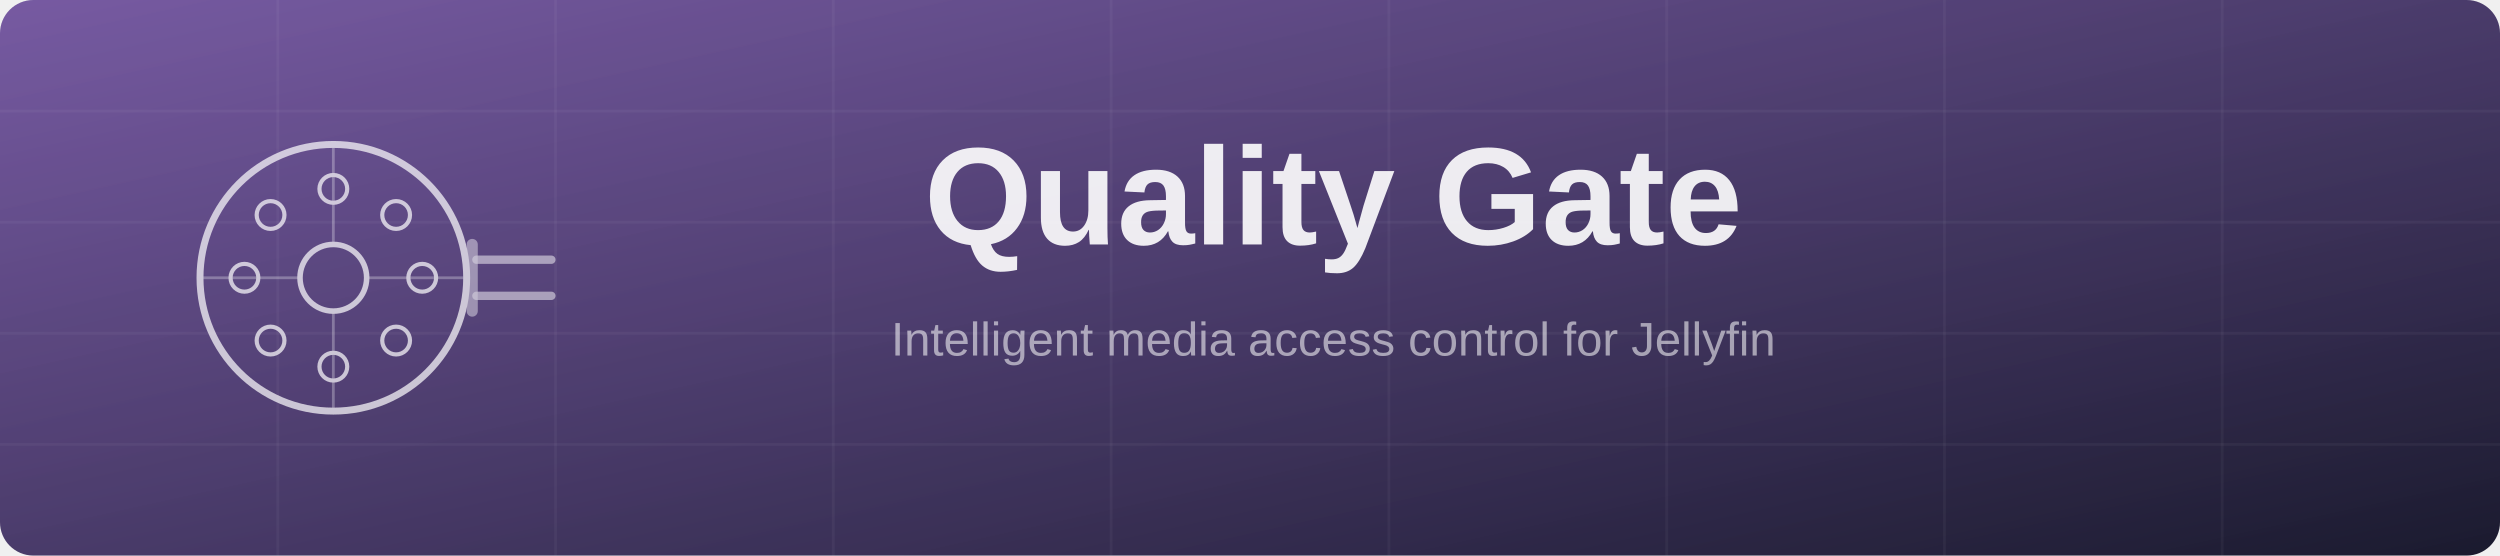
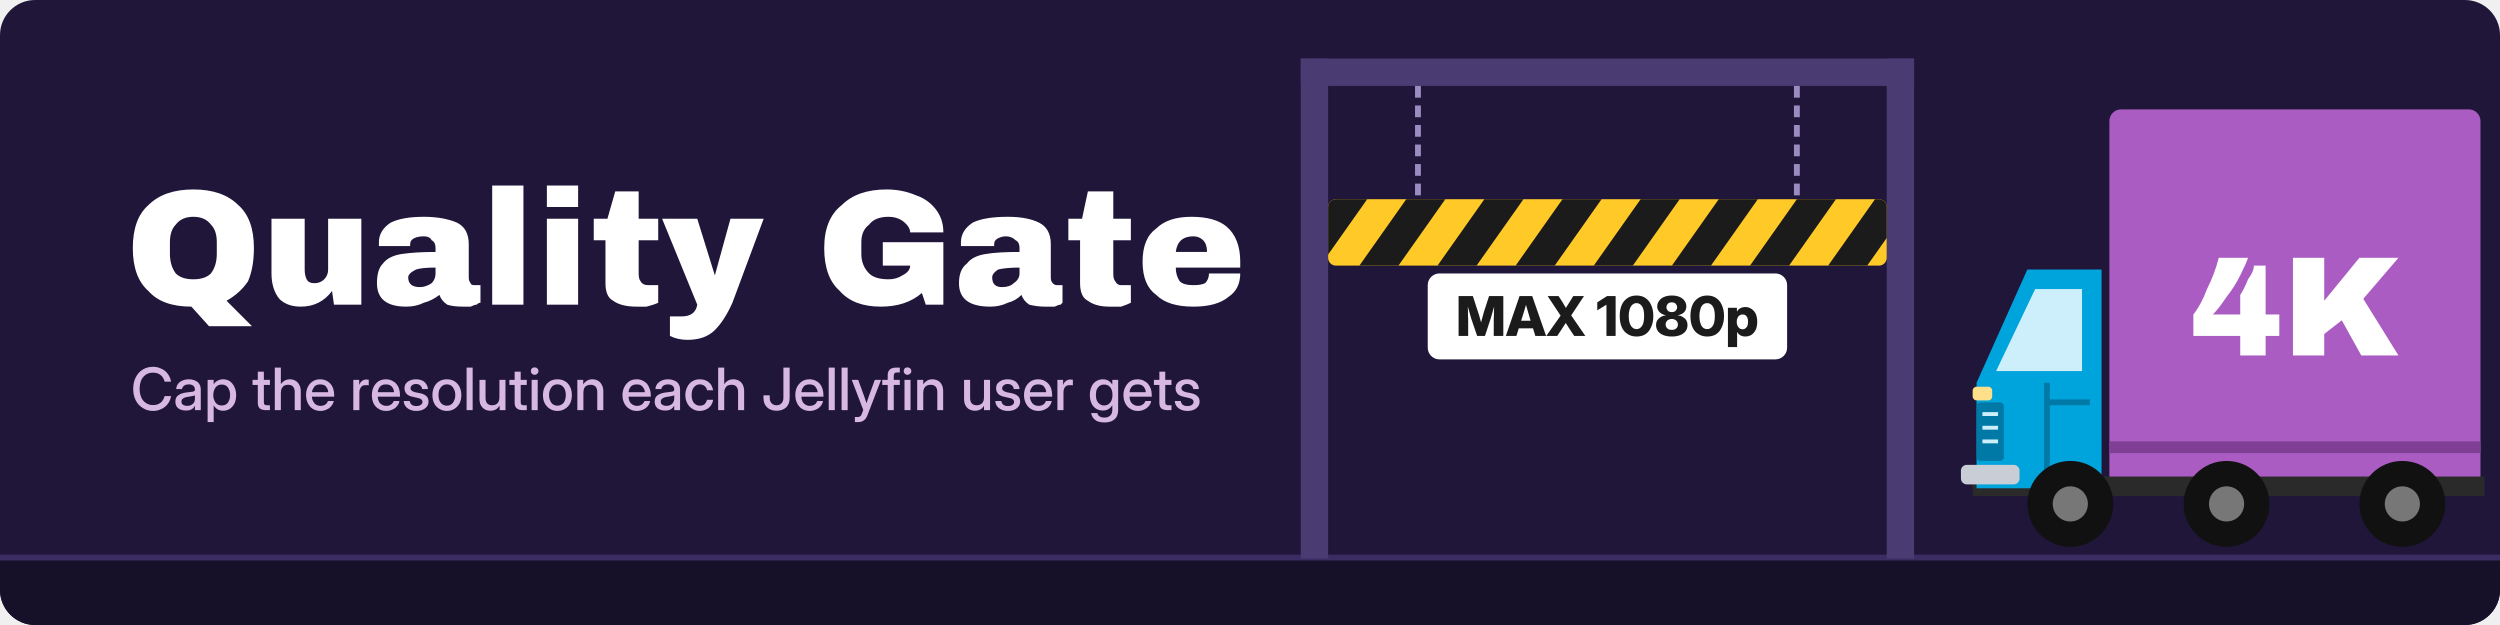
- <svg xmlns="http://www.w3.org/2000/svg" width="900" height="200" viewBox="0 0 900 200">
+ <svg xmlns="http://www.w3.org/2000/svg" viewBox="0 0 1280 320" width="1280" height="320" role="img" aria-label="Quality Gate: a MAX 1080p height bar and a lorry too tall for it">
  <defs>
-     <linearGradient id="bg" x1="0%" y1="0%" x2="100%" y2="100%">
-       <stop offset="0%" style="stop-color:#6B4C9A;stop-opacity:1" />
-       <stop offset="100%" style="stop-color:#1A1A2E;stop-opacity:1" />
-     </linearGradient>
-     <linearGradient id="fade" x1="0%" y1="0%" x2="100%" y2="100%">
-       <stop offset="0%" style="stop-color:#ffffff;stop-opacity:0.08" />
-       <stop offset="100%" style="stop-color:#ffffff;stop-opacity:0" />
-     </linearGradient>
+     <clipPath id="cl">
+       <rect width="1280" height="320" rx="18" />
+     </clipPath>
  </defs>
-   <rect width="900" height="200" rx="12" fill="url(#bg)" />
-   <rect width="900" height="200" rx="12" fill="url(#fade)" />
-   <g stroke="white" stroke-opacity="0.04" stroke-width="1">
-     <line x1="0" y1="40" x2="900" y2="40" />
-     <line x1="0" y1="80" x2="900" y2="80" />
-     <line x1="0" y1="120" x2="900" y2="120" />
-     <line x1="0" y1="160" x2="900" y2="160" />
-     <line x1="100" y1="0" x2="100" y2="200" />
-     <line x1="200" y1="0" x2="200" y2="200" />
-     <line x1="300" y1="0" x2="300" y2="200" />
-     <line x1="400" y1="0" x2="400" y2="200" />
-     <line x1="500" y1="0" x2="500" y2="200" />
-     <line x1="600" y1="0" x2="600" y2="200" />
-     <line x1="700" y1="0" x2="700" y2="200" />
-     <line x1="800" y1="0" x2="800" y2="200" />
+   <g clip-path="url(#cl)">
+     <rect width="1280" height="320" fill="#20163A" />
+     <rect y="286" width="1280" height="34" fill="#171029" />
+     <rect y="284" width="1280" height="3" fill="#3B2C63" />
+     <path fill="#FFF" d="M99,97q15,0 23,8q8,7 8,22q0,10-3,17q-4,6-11,10l13,13l-22,0l-9-10q-15,0-22-8q-8-7-8-22q0-15 8-22q8-8 23-8zM99,111q-6,0-9,4q-3,3-3,9l0,6q0,6 3,10q3,3 9,3q6,0 9-3q3-4 3-10l0-6q0-6-3-9q-3-4-9-4zM171,156l-1-7q-3,4-7,6q-4,2-9,2q-7,0-11-4q-4-5-4-13l0-28l17,0l0,26q0,3 1,5q1,2 4,2q3,0 5-2q2-2 2-5l0-26l17,0l0,44zM240,125l0,17q0,2 1,3q0,1 2,1l3,0l0,9q-1,0-2,1q-1,0-3,1q-2,0-4,0q-5,0-8-1q-3-2-4-5q-4,3-8,4q-4,2-9,2q-15,0-15-12q0-7 3-10q3-4 10-5q7-1 17-1l0-2q0-3-2-4q-1-2-4-2q-3,0-5,1q-2,1-2,3l0,1l-16,0q0-1 0-2q0-6 6-10q6-3 17-3q10,0 17,3q6,3 6,11zM209,142q0,5 6,5q3,0 6-2q2-2 2-5l0-3q-7,0-10,1q-4,2-4,4zM252,156l0-61l16,0l0,61zM280,106l0-11l16,0l0,11zM280,156l0-44l16,0l0,44zM337,112l0,11l-10,0l0,17q0,3 1,4q1,2 4,2l5,0l0,9q-2,1-6,2q-3,0-5,0q-8,0-12-3q-4-2-4-9l0-22l-6,0l0-11l7,0l4-14l12,0l0,14zM352,174q-5,0-9-2l0-10l6,0q7,0 8-6l-18-44l18,0l9,29l0,0l8-29l17,0l-16,43q-4,9-9,14q-5,5-14,5zM483,119l-17,0q0-3-4-6q-3-2-7-2q-7,0-10,4q-4,3-4,9l0,6q0,6 4,10q3,3 10,3q4,0 7-2q4-2 4-5l-14,0l0-12l31,0l0,32l-9,0l-2-6q-8,7-21,7q-14,0-21-8q-8-7-8-22q0-15 9-22q8-8 23-8q8,0 15,3q6,2 10,7q4,5 4,12zM538,125l0,17q0,2 1,3q1,1 2,1l3,0l0,9q0,0-1,1q-1,0-3,1q-2,0-5,0q-4,0-8-1q-3-2-4-5q-3,3-7,4q-4,2-9,2q-16,0-16-12q0-7 4-10q3-4 10-5q6-1 17-1l0-2q0-3-2-4q-2-2-5-2q-2,0-4,1q-2,1-2,3l0,1l-17,0q0-1 0-2q0-6 6-10q6-3 18-3q10,0 16,3q6,3 6,11zM508,142q0,5 5,5q4,0 6-2q3-2 3-5l0-3q-7,0-11,1q-3,2-3,4zM579,112l0,11l-9,0l0,17q0,3 1,4q1,2 3,2l5,0l0,9q-2,1-5,2q-3,0-6,0q-7,0-11-3q-4-2-4-9l0-22l-6,0l0-11l7,0l3-14l13,0l0,14zM635,134l0,3l-33,0q0,4 2,7q2,2 7,2q4,0 6-1q2-2 2-5l16,0q0,8-6,12q-6,5-18,5q-13,0-19-6q-7-5-7-17q0-12 7-17q6-6 18-6q12,0 18,5q7,6 7,18zM602,129l16,0q0-4-2-6q-2-2-5-2q-8,0-9,8z" />
+     <path fill="#D7B8E3" d="M78.4,210.4q-3,0-5.3-1.5q-2.3-1.4-3.6-3.9q-1.3-2.6-1.3-5.9q0-3.4 1.3-5.9q1.3-2.6 3.6-4q2.3-1.4 5.3-1.4q1.8,0 3.3,.6q1.5,.5 2.8,1.5q1.2,1 2,2.4q.8,1.4 1.1,3.1l-3.3,0q-.3-1.1-.8-1.9q-.5-.9-1.3-1.5q-.8-.6-1.7-.9q-1-.3-2.1-.3q-2.2,0-3.7,1q-1.6,1.1-2.4,2.9q-.8,1.9-.8,4.4q0,2.5 .8,4.3q.8,1.9 2.4,2.9q1.5,1.1 3.7,1.1q1.1,0 2.1-.3q.9-.3 1.7-.9q.8-.6 1.3-1.5q.5-.8 .8-1.9l3.3,0q-.3,1.7-1.1,3.1q-.8,1.4-2,2.4q-1.3,1-2.8,1.5q-1.5,.6-3.3,.6zM95.2,210.2q-1.6,0-2.8-.5q-1.2-.5-1.9-1.5q-.7-1.1-.7-2.6q0-1.3 .5-2.2q.5-.8 1.4-1.3q.8-.5 1.9-.8q1.1-.3 2.3-.4q1.5-.2 2.3-.3q.9-.1 1.2-.3q.4-.3 .4-.8l0-.2q0-.7-.4-1.3q-.3-.6-1.1-.9q-.7-.3-1.6-.3q-1,0-1.8,.3q-.7,.3-1.2,.9q-.4,.5-.5,1.2l-3,0q.1-1.4 .9-2.6q.8-1.1 2.2-1.7q1.5-.7 3.4-.7q1.4,0 2.6,.4q1.1,.4 1.9,1q.8,.7 1.2,1.7q.4,.9 .4,2.1l0,10.6l-3,0l0-2.2l-.1,0q-.3,.6-.8,1.2q-.6,.5-1.5,.9q-.9,.3-2.2,.3zM95.8,207.8q1.4,0 2.2-.5q.9-.5 1.4-1.3q.4-.8 .4-1.8l0-1.8q-.2,.1-.5,.2q-.4,.1-.9,.2q-.5,.1-1.1,.2q-.6,.1-1.2,.2q-.9,.1-1.6,.4q-.7,.3-1.2,.8q-.4,.4-.4,1.2q0,.7 .3,1.2q.4,.4 1,.7q.7,.3 1.6,.3zM106.3,216.1l0-21.6l3.1,0l0,2.3l0,0q.5-.9 1.2-1.4q.8-.6 1.7-.9q.9-.3 1.9-.3q2,0 3.5,1q1.5,1.1 2.3,2.9q.9,1.8 .9,4.2q0,2.4-.8,4.2q-.9,1.8-2.4,2.8q-1.5,1-3.5,1q-1,0-1.9-.3q-.9-.3-1.6-.9q-.7-.6-1.2-1.4l-.1,0l0,8.4zM113.6,207.6q1.2,0 2.2-.6q.9-.6 1.4-1.8q.6-1.2 .6-2.9q0-1.8-.6-3q-.5-1.2-1.4-1.8q-1-.6-2.2-.6q-1.4,0-2.3,.6q-1,.7-1.5,1.9q-.6,1.2-.6,2.9q0,1.6 .6,2.8q.5,1.2 1.5,1.9q.9,.6 2.3,.6zM138.2,194.5l0,2.6l-8.9,0l0-2.6zM132,190.3l3.1,0l0,15.6q0,.9 .3,1.2q.4,.4 1.3,.4q.4,0 .8,0q.4,0 .7,0l0,2.5q-.4,0-.9,0q-.5,0-1,0q-2.2,0-3.3-.9q-1-.9-1-2.8zM143.8,201.1l0,8.9l-3.1,0l0-21.8l3.1,0l0,10.2l-.8,0q.7-2.1 2.1-3.1q1.4-1.1 3.3-1.1q1.6,0 2.8,.7q1.3,.7 2,2.1q.8,1.3 .8,3.4l0,9.6l-3.1,0l0-9.3q0-1.8-.9-2.8q-.9-.9-2.5-.9q-1.1,0-1.9,.4q-.8,.4-1.3,1.4q-.5,.9-.5,2.3zM164.1,210.4q-2.3,0-4-1.1q-1.6-1-2.5-2.9q-.9-1.8-.9-4.1q0-2.4 .9-4.2q.9-1.8 2.6-2.9q1.6-1 3.7-1q1.6,0 3,.6q1.3,.6 2.2,1.6q1,1.1 1.5,2.6q.5,1.5 .5,3.3l0,.8l-13,0l0-2.3l11.4,0l-1.4,.7q0-1.5-.5-2.5q-.5-1.1-1.4-1.7q-1-.5-2.3-.5q-1.2,0-2.2,.5q-.9,.6-1.4,1.7q-.6,1-.6,2.5l0,1.3q0,1.5 .6,2.6q.5,1.1 1.4,1.7q1,.7 2.4,.7q1,0 1.8-.3q.8-.4 1.3-.9q.5-.6 .7-1.3l3,0q-.3,1.5-1.3,2.6q-.9,1.2-2.4,1.8q-1.4,.7-3.1,.7zM180.9,210l0-15.5l3,0l0,2.5l.1,0q.4-1.2 1.3-1.9q.9-.8 2.4-.8q.3,0 .6,.1q.3,0 .5,0l0,2.9q-.2,0-.6-.1q-.5,0-1,0q-.9,0-1.6,.3q-.7,.4-1.1,1.3q-.5,.8-.5,2.1l0,9.1zM197.7,210.4q-2.3,0-3.9-1.1q-1.7-1-2.6-2.9q-.8-1.8-.8-4.1q0-2.4 .9-4.2q.9-1.8 2.5-2.9q1.7-1 3.8-1q1.6,0 2.9,.6q1.4,.6 2.3,1.6q1,1.1 1.5,2.6q.5,1.5 .5,3.3l0,.8l-13.1,0l0-2.3l11.5,0l-1.4,.7q0-1.5-.5-2.5q-.5-1.1-1.5-1.7q-.9-.5-2.2-.5q-1.3,0-2.2,.5q-1,.6-1.5,1.7q-.5,1-.5,2.5l0,1.3q0,1.5 .5,2.6q.5,1.1 1.5,1.7q1,.7 2.4,.7q1,0 1.8-.3q.7-.4 1.2-.9q.6-.6 .8-1.3l2.9,0q-.2,1.5-1.2,2.6q-.9,1.2-2.4,1.8q-1.4,.7-3.2,.7zM213.2,210.4q-1.8,0-3.2-.6q-1.4-.6-2.3-1.7q-.9-1.1-1-2.8l3.1,0q.1,1.2 1,1.9q.8,.7 2.3,.7q1.5,0 2.3-.6q.9-.6 .9-1.5q0-.8-.6-1.3q-.6-.5-1.6-.7l-2.6-.6q-2.2-.4-3.3-1.5q-1.1-1.2-1.1-2.9q0-1.4 .7-2.4q.7-1 2.1-1.6q1.3-.6 3.1-.6q1.7,0 3.1,.6q1.3,.6 2.1,1.8q.8,1.1 .9,2.6l-3,0q0-1.1-.9-1.8q-.8-.8-2.2-.8q-1.3,0-2.1,.7q-.7,.6-.7,1.5q0,.8 .6,1.2q.5,.5 1.6,.8l2.6,.5q2.3,.5 3.4,1.6q1,1 1,2.7q0,1.5-.8,2.5q-.8,1.1-2.2,1.7q-1.4,.6-3.2,.6zM228.8,210.4q-2.2,0-3.9-1.1q-1.7-1-2.6-2.8q-.9-1.8-.9-4.2q0-2.4 .9-4.2q.9-1.9 2.6-2.9q1.7-1 3.9-1q2.2,0 3.9,1q1.6,1 2.6,2.9q.9,1.8 .9,4.2q0,2.4-.9,4.2q-1,1.8-2.6,2.8q-1.7,1.1-3.9,1.1zM228.8,207.7q1.3,0 2.3-.7q.9-.6 1.4-1.9q.6-1.2 .6-2.8q0-1.7-.6-2.9q-.5-1.2-1.4-1.9q-1-.7-2.3-.7q-1.3,0-2.3,.7q-.9,.7-1.5,1.9q-.5,1.2-.5,2.9q0,1.6 .5,2.8q.6,1.3 1.5,1.9q1,.7 2.3,.7zM242,188.2l0,21.8l-3.1,0l0-21.8zM251.1,210.3q-1.6,0-2.9-.7q-1.2-.7-2-2.1q-.7-1.3-.7-3.3l0-9.7l3.1,0l0,9.3q0,1.8 .9,2.8q.9,.9 2.5,.9q1,0 1.9-.4q.8-.4 1.3-1.3q.5-.9 .5-2.4l0-8.9l3.1,0l0,15.5l-3,0l0-3.8l.7,0q-.8,2-2.1,3.1q-1.4,1-3.3,1zM269.7,194.5l0,2.6l-8.9,0l0-2.6zM263.5,190.3l3.1,0l0,15.6q0,.9 .4,1.2q.3,.4 1.2,.4q.4,0 .8,0q.4,0 .7,0l0,2.5q-.3,0-.9,0q-.5,0-1,0q-2.2,0-3.2-.9q-1.1-.9-1.1-2.8zM272.2,210l0-15.5l3.1,0l0,15.5zM273.7,191.9q-.8,0-1.4-.6q-.5-.5-.5-1.3q0-.8 .5-1.4q.6-.5 1.4-.5q.9,0 1.4,.5q.6,.6 .6,1.4q0,.8-.6,1.3q-.5,.6-1.4,.6zM285.4,210.4q-2.2,0-3.9-1.1q-1.6-1-2.6-2.8q-.9-1.8-.9-4.2q0-2.4 .9-4.2q1-1.9 2.6-2.9q1.7-1 3.9-1q2.2,0 3.9,1q1.7,1 2.6,2.9q.9,1.8 .9,4.2q0,2.4-.9,4.2q-.9,1.8-2.6,2.8q-1.7,1.1-3.9,1.1zM285.4,207.7q1.3,0 2.3-.7q1-.6 1.5-1.9q.5-1.2 .5-2.8q0-1.7-.5-2.9q-.5-1.2-1.5-1.9q-1-.7-2.3-.7q-1.3,0-2.3,.7q-.9,.7-1.4,1.9q-.6,1.2-.6,2.9q0,1.6 .6,2.8q.5,1.3 1.4,1.9q1,.7 2.3,.7zM298.7,201.1l0,8.9l-3.1,0l0-15.5l3,0l0,3.9l-.7,0q.7-2.1 2.1-3.1q1.3-1.1 3.3-1.1q1.6,0 2.8,.7q1.3,.7 2,2.1q.8,1.3 .8,3.4l0,9.6l-3.1,0l0-9.3q0-1.8-.9-2.8q-.9-.9-2.5-.9q-1.1,0-1.9,.4q-.9,.4-1.4,1.4q-.4,.9-.4,2.3zM326.1,210.4q-2.3,0-3.9-1.1q-1.7-1-2.6-2.9q-.9-1.8-.9-4.1q0-2.4 1-4.2q.9-1.8 2.5-2.9q1.6-1 3.7-1q1.7,0 3,.6q1.3,.6 2.3,1.6q.9,1.1 1.4,2.6q.6,1.5 .6,3.3l0,.8l-13.1,0l0-2.3l11.4,0l-1.3,.7q0-1.5-.5-2.5q-.6-1.1-1.5-1.7q-.9-.5-2.2-.5q-1.3,0-2.2,.5q-1,.6-1.5,1.7q-.5,1-.5,2.5l0,1.3q0,1.5 .5,2.6q.5,1.1 1.5,1.7q1,.7 2.3,.7q1.1,0 1.8-.3q.8-.4 1.3-.9q.5-.6 .8-1.3l2.9,0q-.3,1.5-1.2,2.6q-1,1.2-2.4,1.8q-1.5,.7-3.2,.7zM340.5,210.2q-1.5,0-2.7-.5q-1.2-.5-1.9-1.5q-.7-1.1-.7-2.6q0-1.3 .5-2.2q.5-.8 1.4-1.3q.8-.5 1.9-.8q1.1-.3 2.3-.4q1.5-.2 2.3-.3q.8-.1 1.2-.3q.4-.3 .4-.8l0-.2q0-.7-.4-1.3q-.4-.6-1.1-.9q-.7-.3-1.7-.3q-.9,0-1.7,.3q-.8,.3-1.2,.9q-.4,.5-.5,1.2l-3,0q0-1.4 .9-2.6q.8-1.1 2.2-1.7q1.4-.7 3.4-.7q1.4,0 2.5,.4q1.2,.4 2,1q.8,.7 1.2,1.7q.4,.9 .4,2.1l0,10.6l-3,0l0-2.2l-.1,0q-.3,.6-.9,1.2q-.5,.5-1.4,.9q-.9,.3-2.3,.3zM341.2,207.8q1.3,0 2.2-.5q.9-.5 1.3-1.3q.5-.8 .5-1.8l0-1.8q-.2,.1-.5,.2q-.4,.1-.9,.2q-.5,.1-1.1,.2q-.6,.1-1.2,.2q-.9,.1-1.6,.4q-.7,.3-1.2,.8q-.4,.4-.4,1.2q0,.7 .3,1.2q.4,.4 1,.7q.7,.3 1.6,.3zM358.3,210.4q-2.2,0-3.8-1.1q-1.7-1-2.6-2.8q-1-1.8-1-4.2q0-2.4 1-4.2q.9-1.9 2.6-2.9q1.6-1 3.8-1q1.4,0 2.6,.4q1.2,.4 2.1,1.2q.9,.7 1.4,1.8q.5,1 .7,2.2l-3.1,0q-.1-.6-.4-1.2q-.3-.5-.8-.9q-.4-.4-1-.6q-.7-.3-1.5-.3q-1.3,0-2.2,.7q-1,.7-1.5,1.9q-.5,1.2-.5,2.9q0,1.6 .5,2.8q.5,1.3 1.5,1.9q.9,.7 2.2,.7q.8,0 1.4-.2q.7-.2 1.1-.6q.4-.4 .7-1q.3-.5 .5-1.2l3.1,0q-.1,1.2-.7,2.2q-.5,1.1-1.4,1.8q-.9,.8-2.1,1.2q-1.2,.5-2.6,.5zM370.8,201.1l0,8.9l-3.1,0l0-21.8l3.1,0l0,10.2l-.8,0q.8-2.1 2.1-3.1q1.4-1.1 3.3-1.1q1.6,0 2.9,.7q1.3,.7 2,2.1q.7,1.3 .7,3.4l0,9.6l-3.1,0l0-9.3q0-1.8-.9-2.8q-.8-.9-2.5-.9q-1,0-1.9,.4q-.8,.4-1.3,1.4q-.5,.9-.5,2.3zM397.6,210.3q-3,0-4.8-1.7q-1.9-1.7-1.9-4.9l0-1.3l3.2,0l0,1.3q0,1.8 1,2.8q.9,1 2.5,1q1.6,0 2.5-1q1-1 1-2.8l0-15.5l3.2,0l0,15.5q0,3.2-1.8,4.9q-1.9,1.7-4.9,1.7zM414.6,210.4q-2.3,0-4-1.1q-1.6-1-2.5-2.9q-.9-1.8-.9-4.1q0-2.4 .9-4.2q1-1.8 2.6-2.9q1.6-1 3.7-1q1.7,0 3,.6q1.3,.6 2.3,1.6q.9,1.1 1.4,2.6q.5,1.5 .5,3.3l0,.8l-13,0l0-2.3l11.4,0l-1.3,.7q0-1.5-.6-2.5q-.5-1.1-1.4-1.7q-1-.5-2.3-.5q-1.2,0-2.2,.5q-.9,.6-1.4,1.7q-.5,1-.5,2.5l0,1.3q0,1.5 .5,2.6q.5,1.1 1.5,1.7q.9,.7 2.3,.7q1,0 1.8-.3q.8-.4 1.3-.9q.5-.6 .7-1.3l3,0q-.3,1.5-1.2,2.6q-1,1.2-2.4,1.8q-1.5,.7-3.2,.7zM427.4,188.2l0,21.8l-3.1,0l0-21.8zM434,188.2l0,21.8l-3.1,0l0-21.8zM437.7,216.1l0-2.6l1.6,0q.5,0 .9-.2q.3-.2 .6-.5q.3-.4 .5-1.1l.7-1.8l-5.9-15.4l3.3,0l3.1,8.5q.4,1.2 .8,2.4q.4,1.2 .8,2.4l-.9,0q.4-1.2 .8-2.4q.4-1.2 .8-2.4l3.1-8.5l3.2,0l-7,18.2q-.4,1.1-1.1,1.9q-.6,.7-1.5,1.1q-.8,.4-1.9,.4q-.5,0-1,0q-.5,0-.9,0zM460.7,194.5l0,2.6l-9,0l0-2.6zM454.5,210l0-18q0-1.2 .5-2.1q.5-.8 1.5-1.3q1-.4 2.4-.4q.6,0 1.1,0q.6,0 .7,0l0,2.5q-.1,0-.6,0q-.4,0-.7,0q-1,0-1.4,.4q-.4,.5-.4,1.4l0,17.5zM463.1,210l0-15.5l3.1,0l0,15.5zM464.6,191.9q-.8,0-1.4-.6q-.5-.5-.5-1.3q0-.8 .5-1.4q.6-.5 1.4-.5q.8,0 1.4,.5q.6,.6 .6,1.4q0,.8-.6,1.3q-.6,.6-1.4,.6zM472.7,201.1l0,8.9l-3.1,0l0-15.5l3.1,0l0,3.9l-.7,0q.7-2.1 2.1-3.1q1.3-1.1 3.2-1.1q1.6,0 2.9,.7q1.3,.7 2,2.1q.7,1.3 .7,3.4l0,9.6l-3,0l0-9.3q0-1.8-.9-2.8q-.9-.9-2.5-.9q-1.1,0-1.9,.4q-.9,.4-1.4,1.4q-.5,.9-.5,2.3zM499.2,210.3q-1.6,0-2.9-.7q-1.3-.7-2-2.1q-.7-1.3-.7-3.3l0-9.7l3.1,0l0,9.3q0,1.8 .9,2.8q.9,.9 2.5,.9q1,0 1.8-.4q.9-.4 1.4-1.3q.5-.9 .5-2.4l0-8.9l3.1,0l0,15.5l-3.1,0l0-3.8l.8,0q-.8,2-2.1,3.1q-1.4,1-3.3,1zM516.1,210.4q-1.8,0-3.2-.6q-1.4-.6-2.3-1.7q-.9-1.1-1-2.8l3.1,0q.1,1.2 1,1.9q.8,.7 2.3,.7q1.5,0 2.4-.6q.8-.6 .8-1.5q0-.8-.6-1.3q-.6-.5-1.6-.7l-2.6-.6q-2.2-.4-3.3-1.5q-1.1-1.2-1.1-2.9q0-1.4 .7-2.4q.8-1 2.1-1.6q1.3-.6 3.1-.6q1.7,0 3.1,.6q1.4,.6 2.1,1.8q.8,1.1 .9,2.6l-3,0q0-1.1-.8-1.8q-.9-.8-2.3-.8q-1.3,0-2,.7q-.8,.6-.8,1.5q0,.8 .6,1.2q.6,.5 1.6,.8l2.6,.5q2.3,.5 3.4,1.6q1,1 1,2.7q0,1.5-.8,2.5q-.8,1.1-2.2,1.7q-1.4,.6-3.2,.6zM531.7,210.4q-2.3,0-4-1.1q-1.6-1-2.5-2.9q-.9-1.8-.9-4.1q0-2.4 .9-4.2q.9-1.8 2.6-2.9q1.6-1 3.7-1q1.6,0 3,.6q1.3,.6 2.2,1.6q1,1.1 1.5,2.6q.5,1.5 .5,3.3l0,.8l-13,0l0-2.3l11.4,0l-1.4,.7q0-1.5-.5-2.5q-.5-1.1-1.4-1.7q-1-.5-2.3-.5q-1.2,0-2.2,.5q-.9,.6-1.4,1.7q-.6,1-.6,2.5l0,1.3q0,1.5 .6,2.6q.5,1.1 1.4,1.7q1,.7 2.4,.7q1,0 1.8-.3q.8-.4 1.3-.9q.5-.6 .7-1.3l3,0q-.3,1.5-1.2,2.6q-1,1.2-2.5,1.8q-1.4,.7-3.1,.7zM541.4,210l0-15.5l2.9,0l0,2.5l.1,0q.4-1.2 1.3-1.9q1-.8 2.4-.8q.4,0 .7,.1q.3,0 .5,0l0,2.9q-.2,0-.7-.1q-.4,0-1,0q-.8,0-1.5,.3q-.8,.4-1.2,1.3q-.4,.8-.4,2.1l0,9.1zM565.5,216.3q-1.9,0-3.4-.5q-1.4-.6-2.3-1.7q-.9-1.1-1.1-2.6l3.1,0q.2,.8 .7,1.3q.5,.5 1.3,.8q.7,.2 1.7,.2q1.8,0 2.9-1q1.1-1 1.1-2.9l0-2.3l-.1,0q-.5,.9-1.2,1.4q-.7,.6-1.6,.9q-.9,.3-1.9,.3q-2,0-3.6-1q-1.5-1-2.3-2.8q-.8-1.8-.8-4.2q0-2.3 .8-4.1q.8-1.9 2.4-2.9q1.5-1 3.5-1q1,0 1.9,.3q.9,.3 1.6,.9q.7,.6 1.3,1.5l0,0l0-2.4l3,0l0,15.3q0,2.3-.9,3.8q-1,1.4-2.6,2.1q-1.6,.6-3.5,.6zM565.3,207.6q1.3,0 2.3-.7q1-.7 1.5-1.9q.5-1.2 .5-2.8q0-1.6-.5-2.8q-.5-1.2-1.5-1.9q-1-.6-2.3-.6q-1.2,0-2.2,.6q-.9,.6-1.5,1.8q-.5,1.2-.5,2.9q0,1.7 .5,2.9q.6,1.2 1.5,1.8q1,.7 2.2,.7zM582.6,210.4q-2.3,0-3.9-1.1q-1.7-1-2.6-2.9q-.9-1.8-.9-4.1q0-2.4 1-4.2q.9-1.8 2.5-2.9q1.6-1 3.7-1q1.7,0 3,.6q1.3,.6 2.3,1.6q.9,1.1 1.5,2.6q.5,1.5 .5,3.3l0,.8l-13.1,0l0-2.3l11.4,0l-1.3,.7q0-1.5-.5-2.5q-.5-1.1-1.5-1.7q-.9-.5-2.2-.5q-1.3,0-2.2,.5q-1,.6-1.5,1.7q-.5,1-.5,2.5l0,1.3q0,1.5 .5,2.6q.5,1.1 1.5,1.7q1,.7 2.4,.7q1,0 1.7-.3q.8-.4 1.3-.9q.5-.6 .8-1.3l2.9,0q-.2,1.5-1.2,2.6q-1,1.2-2.4,1.8q-1.4,.7-3.2,.7zM599.8,194.5l0,2.6l-9,0l0-2.6zM593.6,190.3l3,0l0,15.6q0,.9 .4,1.2q.4,.4 1.3,.4q.3,0 .8,0q.4,0 .7,0l0,2.5q-.4,0-.9,0q-.6,0-1.1,0q-2.1,0-3.2-.9q-1-.9-1-2.8zM608,210.4q-1.8,0-3.2-.6q-1.4-.6-2.3-1.7q-.9-1.1-1-2.8l3.1,0q.1,1.2 .9,1.9q.9,.7 2.4,.7q1.5,0 2.3-.6q.9-.6 .9-1.5q0-.8-.6-1.3q-.6-.5-1.6-.7l-2.6-.6q-2.2-.4-3.3-1.5q-1.1-1.2-1.1-2.9q0-1.4 .7-2.4q.7-1 2.1-1.6q1.3-.6 3.1-.6q1.7,0 3.1,.6q1.3,.6 2.1,1.8q.8,1.1 .8,2.6l-2.9,0q0-1.1-.9-1.8q-.8-.8-2.2-.8q-1.3,0-2.1,.7q-.8,.6-.8,1.5q0,.8 .6,1.2q.6,.5 1.7,.8l2.6,.5q2.3,.5 3.3,1.6q1.1,1 1.1,2.7q0,1.5-.8,2.5q-.8,1.1-2.2,1.7q-1.4,.6-3.2,.6z" />
+     <rect x="666" y="30" width="14" height="256" fill="#4A3B73" />
+     <rect x="966" y="30" width="14" height="256" fill="#4A3B73" />
+     <rect x="666" y="30" width="314" height="14" fill="#4A3B73" />
+     <path d="M726 44 v58 M920 44 v58" stroke="#9A8CC0" stroke-width="3" stroke-dasharray="6 4" />
+     <clipPath id="hb">
+       <rect x="680" y="102" width="286" height="34" rx="4" />
+     </clipPath>
+     <rect x="680" y="102" width="286" height="34" rx="4" fill="#FFC928" />
+     <g clip-path="url(#hb)">
+       <path d="M680 102 h20 l-24 34 h-20 z" fill="#1B1B1B" />
+       <path d="M720 102 h20 l-24 34 h-20 z" fill="#1B1B1B" />
+       <path d="M760 102 h20 l-24 34 h-20 z" fill="#1B1B1B" />
+       <path d="M800 102 h20 l-24 34 h-20 z" fill="#1B1B1B" />
+       <path d="M840 102 h20 l-24 34 h-20 z" fill="#1B1B1B" />
+       <path d="M880 102 h20 l-24 34 h-20 z" fill="#1B1B1B" />
+       <path d="M920 102 h20 l-24 34 h-20 z" fill="#1B1B1B" />
+       <path d="M960 102 h20 l-24 34 h-20 z" fill="#1B1B1B" />
+       <path d="M1000 102 h20 l-24 34 h-20 z" fill="#1B1B1B" />
+     </g>
+     <rect x="731" y="140" width="184" height="44" rx="6" fill="#FFF" />
+     <path fill="#1B1B1B" d="M746.8,172l0-20.4l7.3,0l2.6,8q.3,.8 .6,1.8q.3,1.1 .6,2.2q.3,1.2 .6,2.2q.2,1.1 .4,1.8l-1.2,0q.1-.7 .4-1.8q.3-1 .6-2.2q.3-1.1 .6-2.2q.3-1 .5-1.8l2.6-8l7.3,0l0,20.4l-4.9,0l0-8.8q0-.7 .1-1.7q0-1.1 0-2.2q.1-1.2 .1-2.4q0-1.3 0-2.3l.6,0q-.3,1.1-.6,2.3q-.4,1.3-.7,2.4q-.3,1.2-.6,2.2q-.3,1-.5,1.7l-2.9,8.8l-4,0l-3-8.8q-.2-.7-.5-1.7q-.3-1-.6-2.2q-.4-1.1-.7-2.4q-.4-1.2-.7-2.3l.7,0q0,1 0,2.3q0,1.2 .1,2.4q0,1.1 0,2.2q.1,1 .1,1.7l0,8.8zM771,172l7-20.4l6.5,0l7.1,20.4l-5.5,0l-2.8-9q-.7-2.2-1.3-4.5q-.7-2.3-1.4-4.9l1.4,0q-.7,2.6-1.4,4.9q-.7,2.3-1.4,4.5l-2.8,9zM775.8,168.1l0-3.9l11,0l0,3.9zM791.7,172l8.6-12.2l0,3.7l-7.9-11.9l5.6,0l2,3.1q.4,.7 .8,1.4q.4,.6 .8,1.3q.4,.7 .8,1.4l-1.4,0q.5-.7 .9-1.4q.4-.7 .8-1.3q.4-.7 .9-1.4l1.9-3.1l5.5,0l-7.7,11.6l0-3.4l8.4,12.2l-5.7,0l-2.6-3.9q-.3-.6-.7-1.1q-.3-.6-.7-1.1q-.3-.5-.7-1.1l.7,0q-.3,.6-.7,1.1q-.3,.5-.7,1.1q-.3,.5-.7,1.1l-2.6,3.9zM827.2,151.6l0,20.4l-4.7,0l0-16l0,0l-4.7,2.9l0-4.1l5-3.2zM837.9,172.3q-2.7,0-4.6-1.3q-2-1.2-3-3.6q-1-2.3-1-5.6q0-3.2 1-5.6q1-2.3 3-3.6q1.9-1.3 4.6-1.3q2.7,0 4.6,1.3q1.9,1.3 2.9,3.6q1.1,2.4 1.1,5.6q0,3.3-1.1,5.6q-1,2.4-2.9,3.7q-1.9,1.2-4.6,1.2zM837.9,168.5q1.2,0 2.1-.8q.9-.8 1.4-2.3q.4-1.5 .4-3.6q0-2-.4-3.5q-.5-1.5-1.4-2.3q-.9-.8-2.1-.8q-1.2,0-2.1,.8q-.9,.8-1.4,2.3q-.5,1.5-.5,3.5q0,2.1 .5,3.6q.5,1.5 1.4,2.3q.9,.8 2.1,.8zM856,172.3q-2.5,0-4.3-.7q-1.8-.7-2.8-2q-1-1.4-1-3.1q0-1.4 .6-2.5q.7-1 1.8-1.7q1.2-.7 2.7-.9l0,0q-2-.3-3.2-1.5q-1.3-1.2-1.3-3q0-1.7 1-2.9q.9-1.3 2.6-2q1.7-.7 3.9-.7q2.2,0 3.9,.7q1.6,.7 2.5,1.9q1,1.3 1,3q0,1.8-1.2,3q-1.2,1.2-3.3,1.5l0,0q1.6,.2 2.7,.9q1.2,.7 1.8,1.7q.6,1.1 .6,2.5q0,1.7-1,3.1q-1,1.3-2.8,2q-1.8,.7-4.2,.7zM856,168.9q.9,0 1.6-.3q.7-.4 1.1-1q.4-.6 .4-1.5q0-.8-.4-1.4q-.4-.7-1.1-1q-.7-.4-1.6-.4q-1,0-1.7,.4q-.7,.3-1.1,1q-.4,.6-.4,1.4q0,.9 .4,1.5q.4,.6 1.1,1q.7,.3 1.7,.3zM856,159.8q.8,0 1.4-.3q.6-.3 .9-.9q.4-.5 .4-1.3q0-.7-.4-1.3q-.3-.6-.9-.9q-.6-.3-1.4-.3q-.9,0-1.5,.3q-.6,.3-.9,.9q-.4,.6-.4,1.3q0,.8 .4,1.3q.3,.6 .9,.9q.6,.3 1.5,.3zM874.1,172.3q-2.7,0-4.6-1.3q-2-1.2-3-3.6q-1-2.3-1-5.6q0-3.2 1-5.6q1-2.3 3-3.6q1.9-1.3 4.6-1.3q2.7,0 4.6,1.3q1.9,1.3 2.9,3.6q1.1,2.4 1.1,5.6q0,3.3-1.1,5.6q-1,2.4-2.9,3.7q-1.9,1.2-4.6,1.2zM874.1,168.5q1.2,0 2.1-.8q.9-.8 1.4-2.3q.4-1.5 .4-3.6q0-2-.4-3.5q-.5-1.5-1.4-2.3q-.9-.8-2.1-.8q-1.3,0-2.2,.8q-.9,.8-1.3,2.3q-.5,1.5-.5,3.5q0,2.1 .5,3.6q.4,1.5 1.3,2.3q.9,.8 2.2,.8zM884.7,177.7l0-20.1l4.6,0l0,1.8l.1,0q.4-.7 1-1.2q.7-.5 1.4-.7q.8-.3 1.8-.3q1.8,0 3.2,1q1.4,.9 2.2,2.6q.7,1.7 .7,4q0,2.2-.7,3.9q-.8,1.7-2.2,2.7q-1.4,.9-3.3,.9q-.9,0-1.7-.3q-.8-.2-1.4-.8q-.6-.5-1-1.3l0,0l0,7.8zM892.2,168.6q.9,0 1.5-.5q.6-.5 1-1.3q.3-.9 .3-2q0-1.2-.3-2.1q-.4-.8-1-1.3q-.6-.4-1.5-.4q-.9,0-1.6,.5q-.6,.4-1,1.3q-.4,.8-.4,2q0,1.1 .4,2q.4,.8 1,1.3q.7,.5 1.6,.5z" />
+     <rect x="1080" y="56" width="190" height="194" rx="6" fill="#AA5CC3" />
+     <path fill="#FFF" d="M1133,161l14,0l0-10q2-3 4-8q3-4 3-7l6,0l0,25l7,0l0,11l-7,0l0,10l-13,0l0-10l-24,0l0-11q4-5 7-13q4-8 6-16l15,0q-1,3-4,9q-3,6-7,11q-4,6-7,9zM1208,132l20,0l-18,21l18,29l-19,0l-10-18l-9,7l0,11l-16,0l0-50l16,0l0,22z" />
+     <rect x="1080" y="226" width="190" height="6" fill="#7E3F95" />
+     <rect x="1010" y="244" width="262" height="10" fill="#2A2A2A" />
+     <path d="M1076 138 V250 H1012 V196 L1038 138 Z" fill="#00A4DC" />
+     <path d="M1042 148 H1066 V190 H1022 Z" fill="#CDEFFB" />
+     <path d="M1048 196 V244 M1048 206 H1070" stroke="#0079A6" stroke-width="3" />
+     <rect x="1012" y="206" width="14" height="30" rx="2" fill="#0079A6" />
+     <path d="M1015 212 H1023 M1015 219 H1023 M1015 226 H1023" stroke="#CDEFFB" stroke-width="2" />
+     <rect x="1004" y="238" width="30" height="10" rx="3" fill="#C9CED6" />
+     <rect x="1010" y="198" width="10" height="7" rx="2" fill="#FFE08A" />
+     <circle cx="1060" cy="258" r="22" fill="#111" />
+     <circle cx="1060" cy="258" r="9" fill="#777" />
+     <circle cx="1140" cy="258" r="22" fill="#111" />
+     <circle cx="1140" cy="258" r="9" fill="#777" />
+     <circle cx="1230" cy="258" r="22" fill="#111" />
+     <circle cx="1230" cy="258" r="9" fill="#777" />
  </g>
-   <g transform="translate(120, 100)" opacity="0.7">
-     <circle cx="0" cy="0" r="48" fill="none" stroke="white" stroke-width="2.5" />
-     <circle cx="0" cy="0" r="12" fill="none" stroke="white" stroke-width="2" />
-     <circle cx="0" cy="-32" r="5" fill="none" stroke="white" stroke-width="1.5" />
-     <circle cx="0" cy="32" r="5" fill="none" stroke="white" stroke-width="1.5" />
-     <circle cx="32" cy="0" r="5" fill="none" stroke="white" stroke-width="1.5" />
-     <circle cx="-32" cy="0" r="5" fill="none" stroke="white" stroke-width="1.5" />
-     <circle cx="22.6" cy="-22.6" r="5" fill="none" stroke="white" stroke-width="1.5" />
-     <circle cx="-22.6" cy="22.6" r="5" fill="none" stroke="white" stroke-width="1.5" />
-     <circle cx="22.6" cy="22.6" r="5" fill="none" stroke="white" stroke-width="1.5" />
-     <circle cx="-22.6" cy="-22.6" r="5" fill="none" stroke="white" stroke-width="1.5" />
-     <line x1="0" y1="-12" x2="0" y2="-48" stroke="white" stroke-width="1" opacity="0.4" />
-     <line x1="0" y1="12" x2="0" y2="48" stroke="white" stroke-width="1" opacity="0.4" />
-     <line x1="12" y1="0" x2="48" y2="0" stroke="white" stroke-width="1" opacity="0.4" />
-     <line x1="-12" y1="0" x2="-48" y2="0" stroke="white" stroke-width="1" opacity="0.4" />
-     <rect x="50" y="-8" width="30" height="3" rx="1.5" fill="white" opacity="0.7" />
-     <rect x="50" y="5" width="30" height="3" rx="1.5" fill="white" opacity="0.7" />
-     <rect x="48" y="-14" width="4" height="28" rx="2" fill="white" opacity="0.6" />
-   </g>
-   <text x="480" y="88" font-family="'Segoe UI', 'Helvetica Neue', Arial, sans-serif" font-size="50" font-weight="bold" fill="white" text-anchor="middle" opacity="0.9">Quality Gate</text>
-   <text x="480" y="128" font-family="'Segoe UI', 'Helvetica Neue', Arial, sans-serif" font-size="17" fill="white" text-anchor="middle" opacity="0.55">Intelligent media access control for Jellyfin</text>
</svg>
